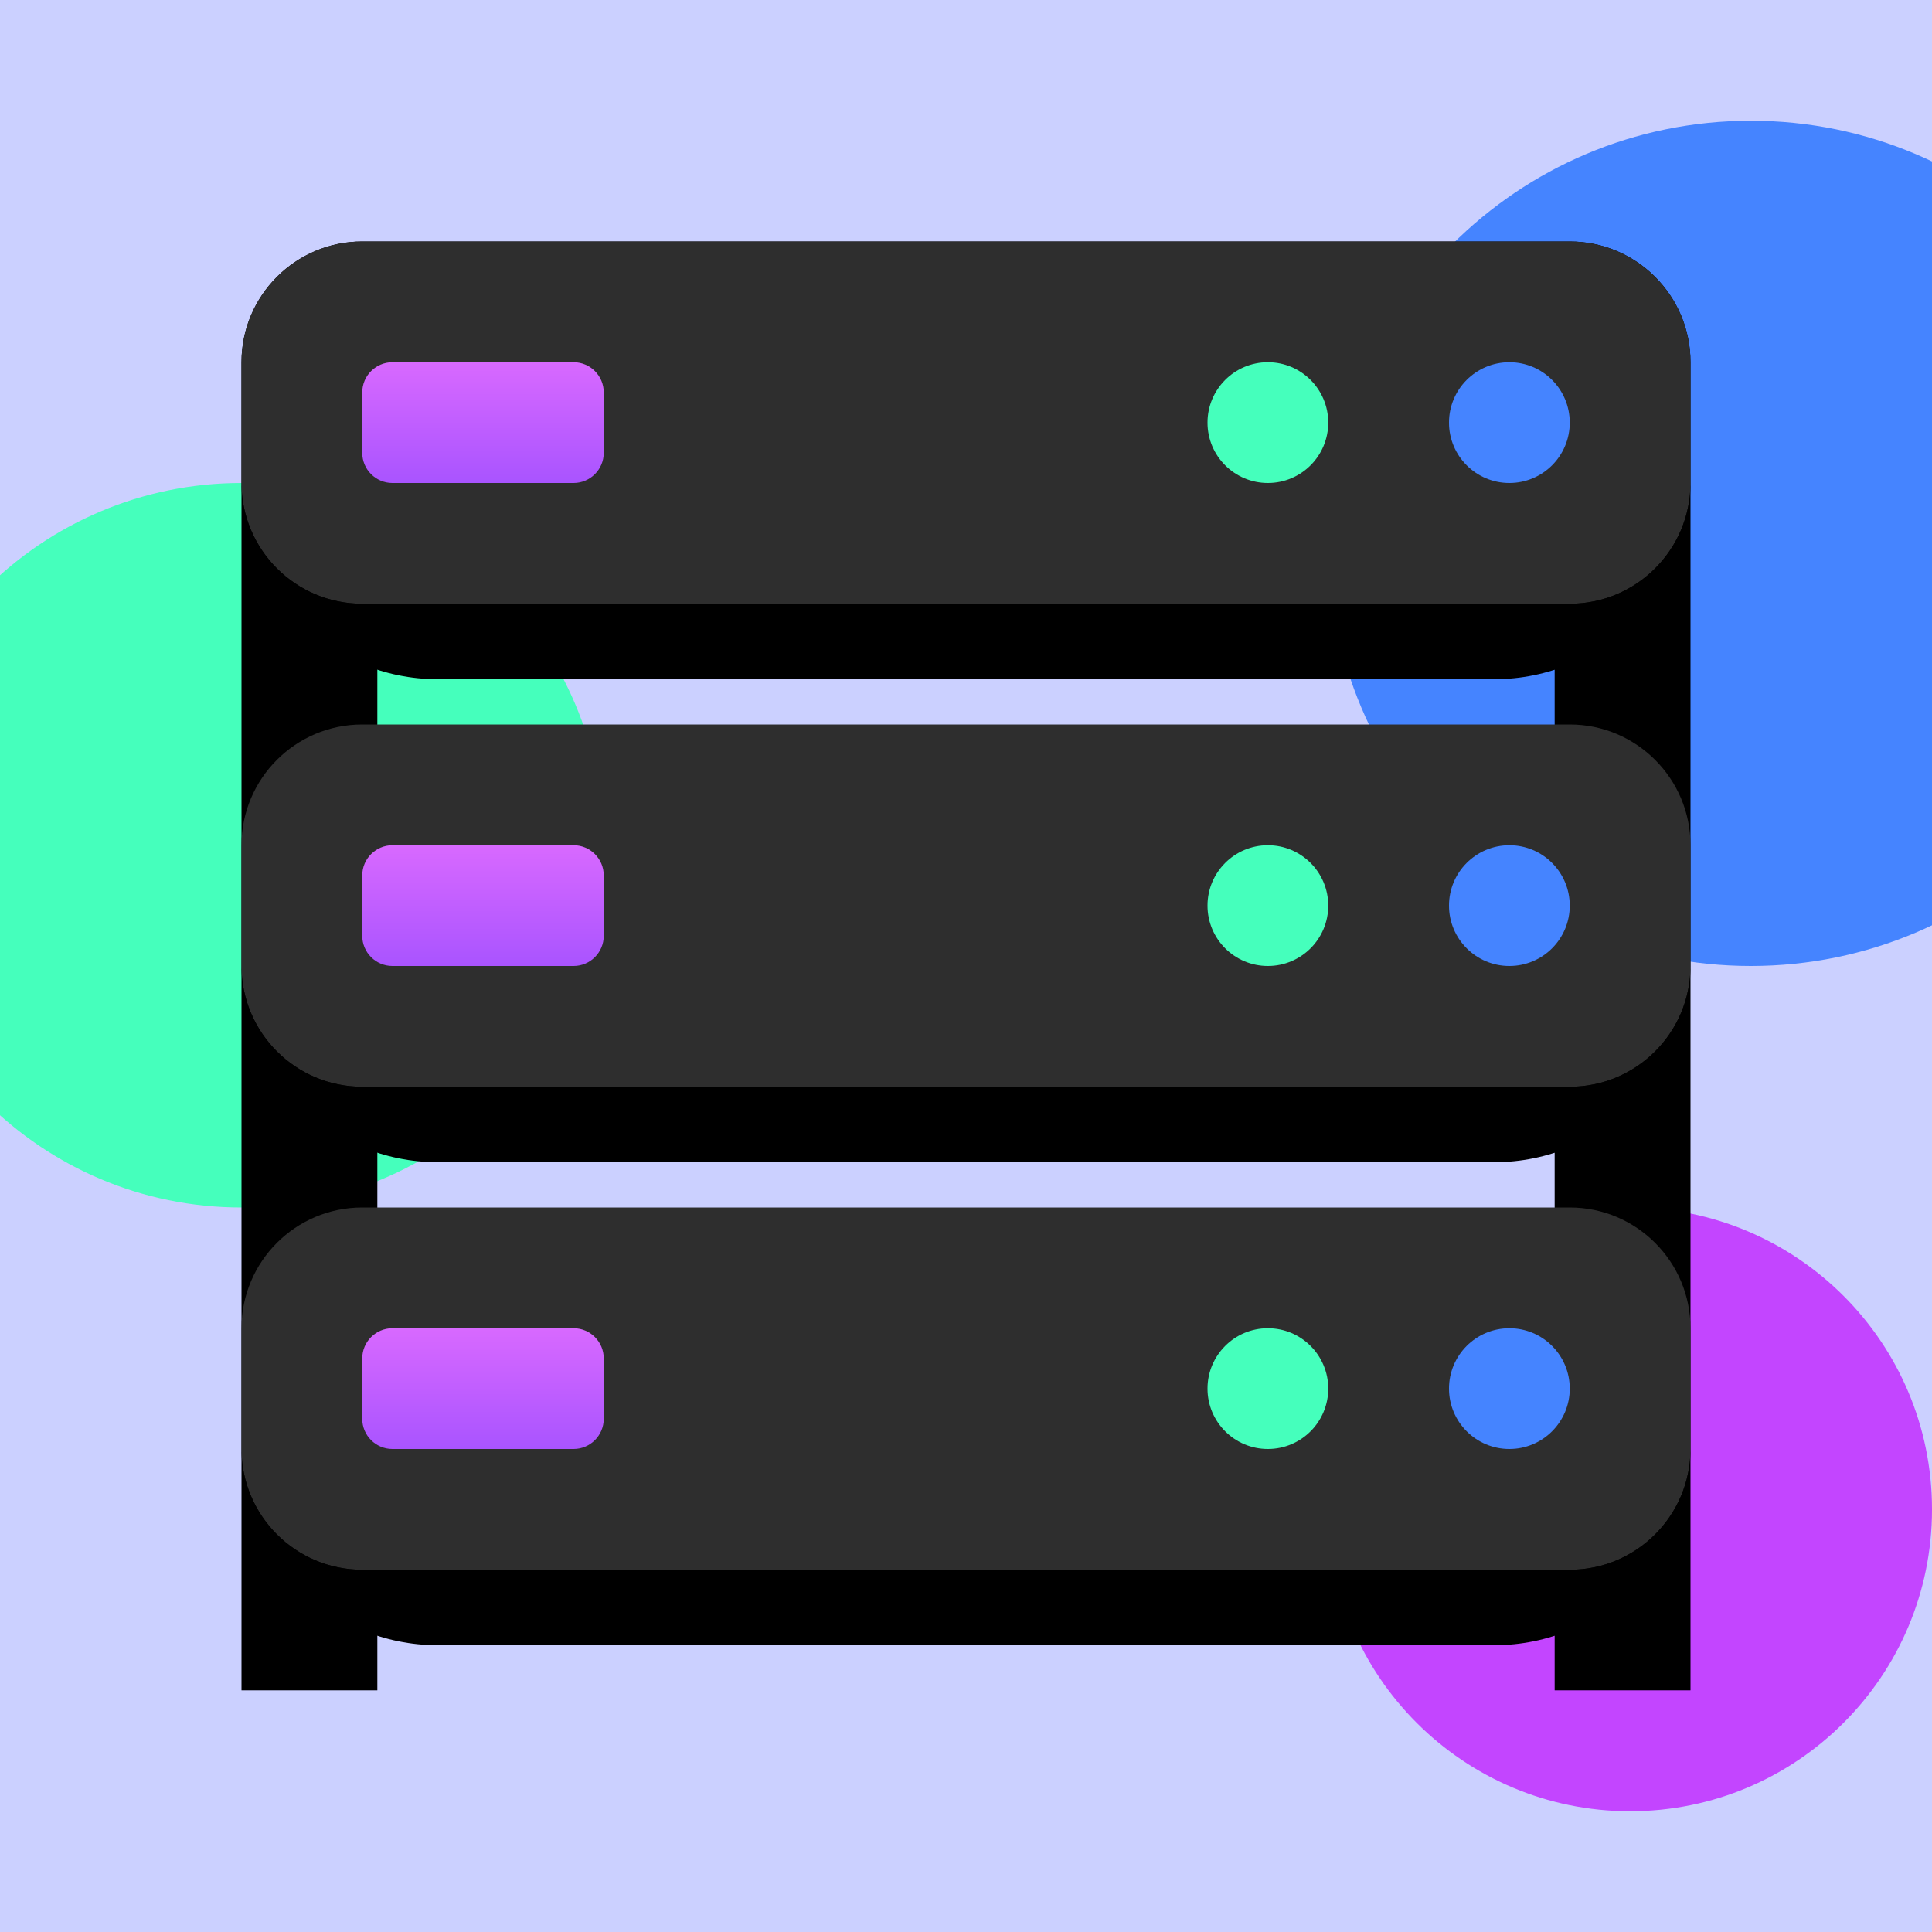
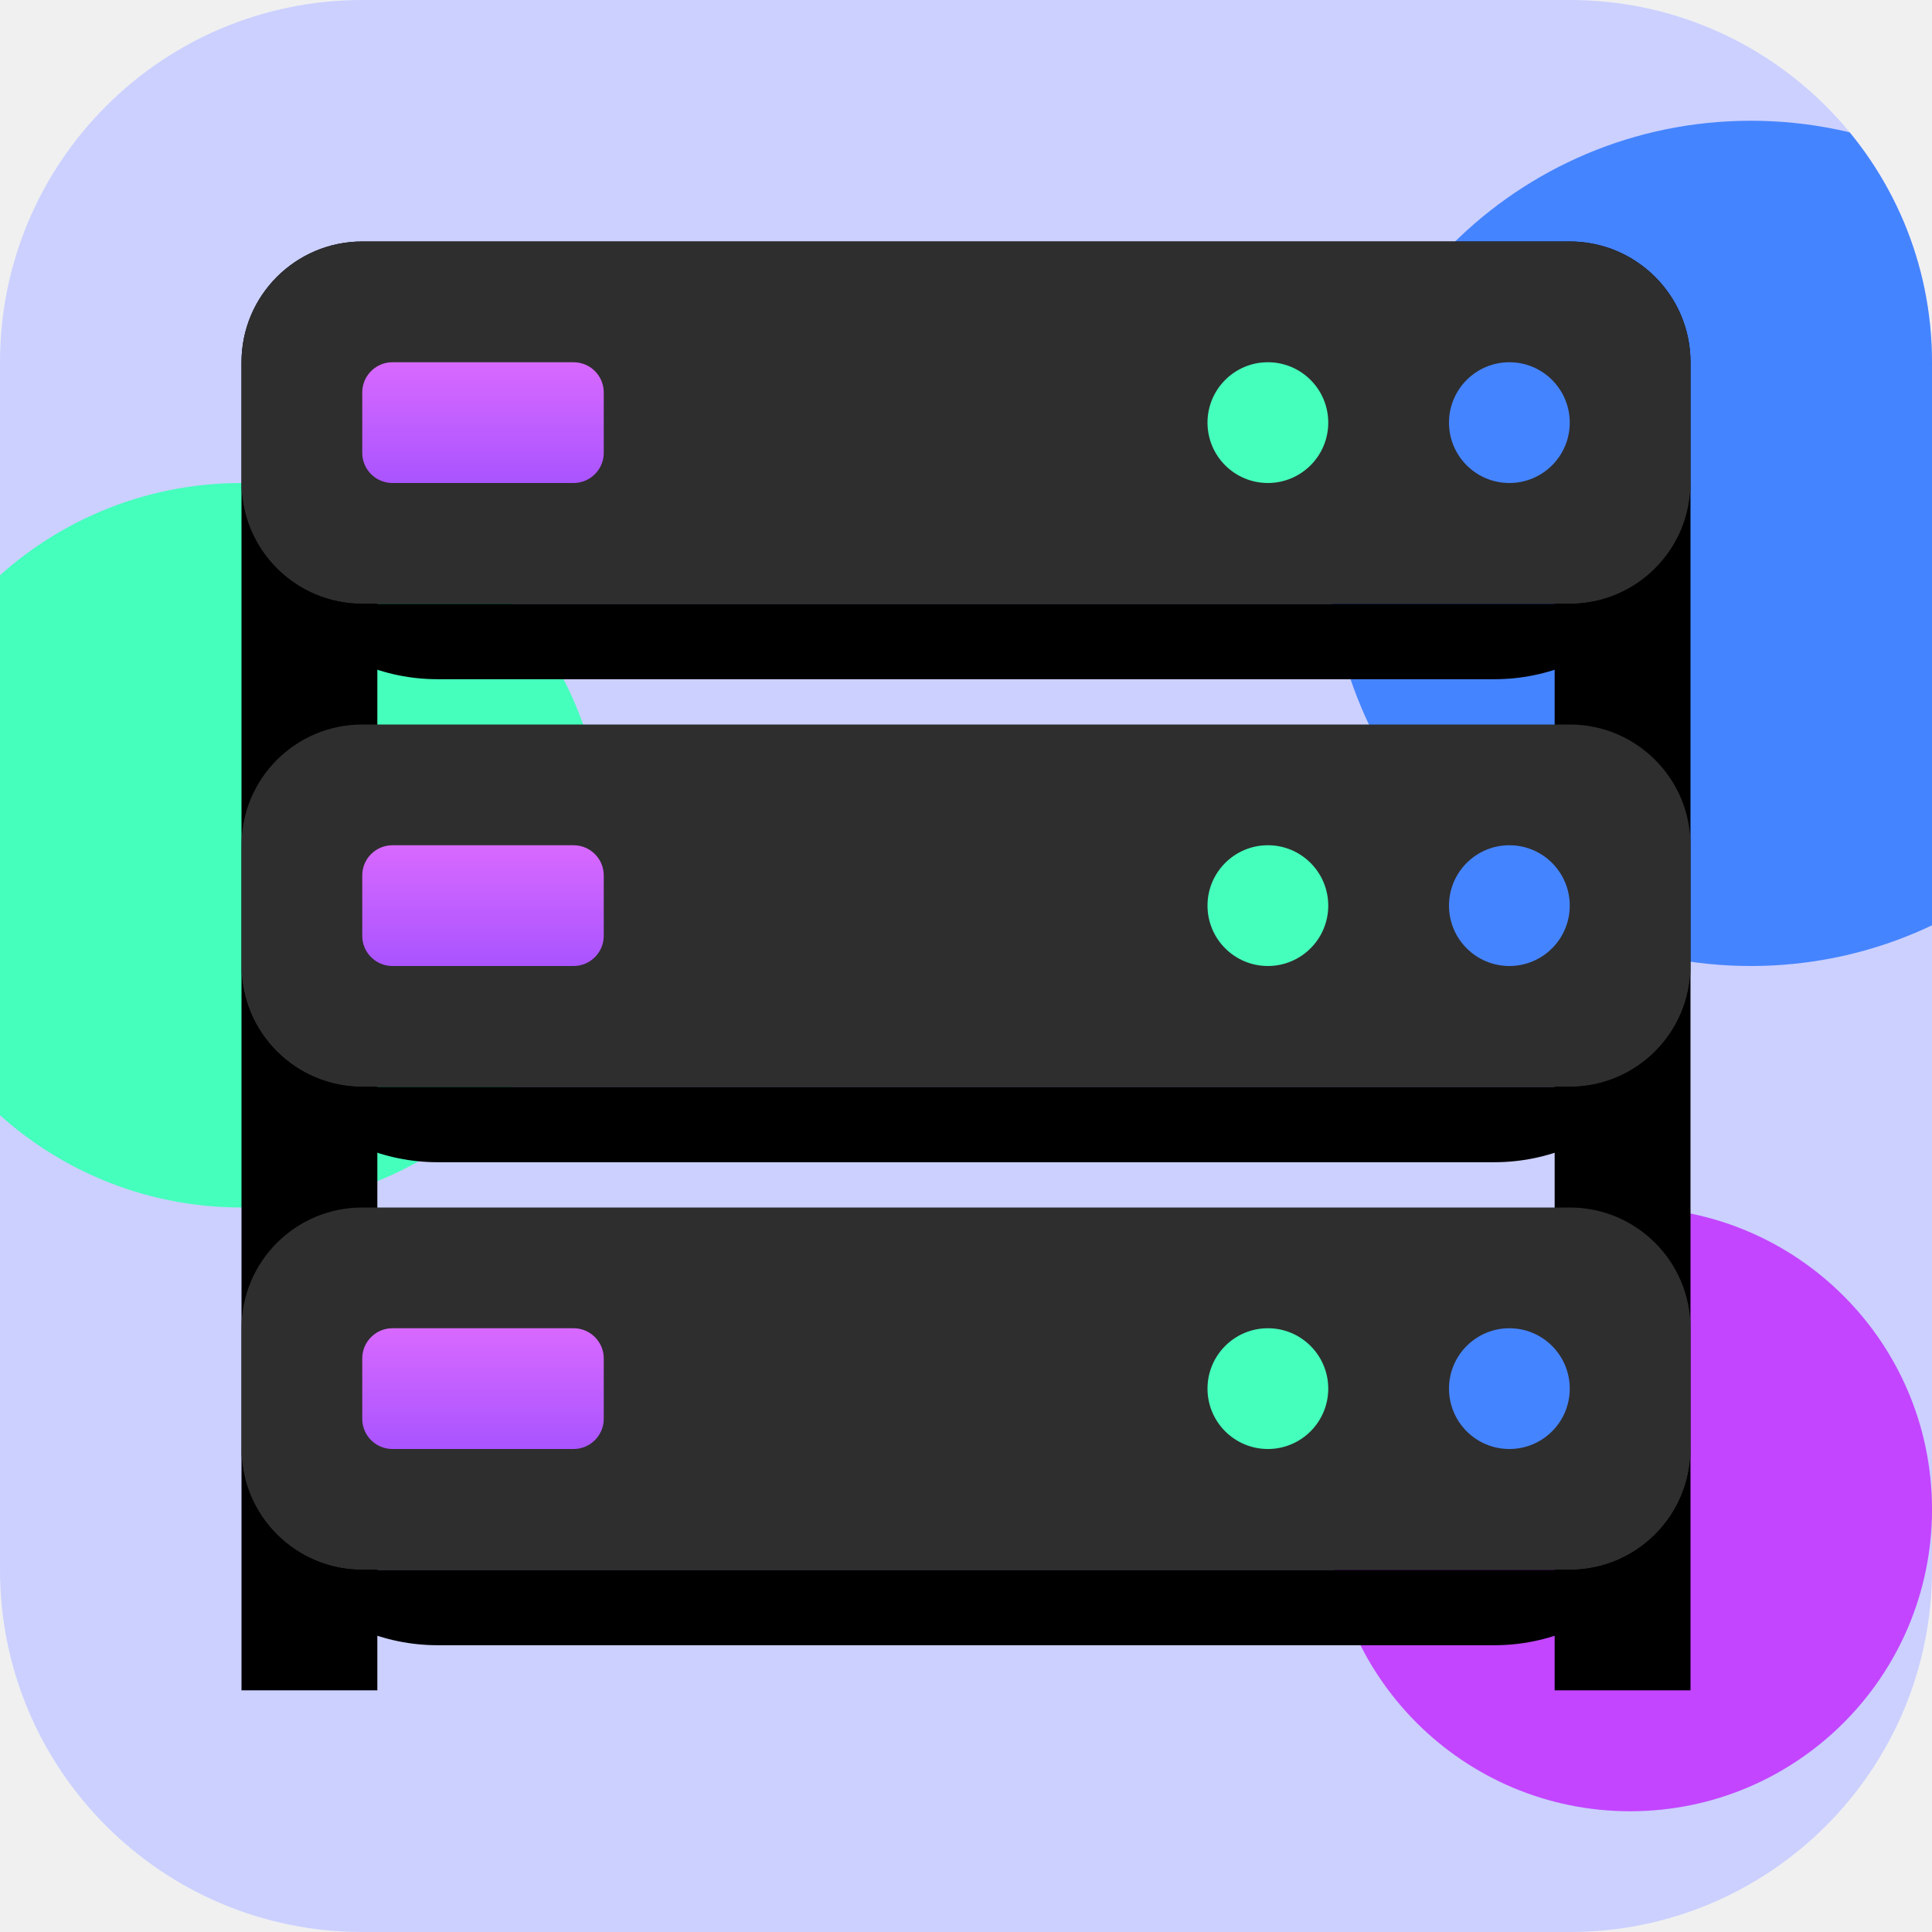
<svg xmlns="http://www.w3.org/2000/svg" width="16" height="16" viewBox="0 0 16 16" fill="none">
  <g clip-path="url(#clip0_1_13)">
    <rect width="16" height="16" fill="#CBD0FF" />
    <circle cx="13.5" cy="12.5" r="2.5" fill="#C345FF" />
    <circle cx="14.5" cy="4.5" r="3.5" fill="#4584FF" />
    <circle cx="2" cy="7" r="3" fill="#45FFBC" />
-     <mask id="path-5-inside-1_1_13" fill="white">
+     <mask id="path-6-inside-1_1_13" fill="white">
      <path d="M2 3C2 2.448 2.448 2 3 2H13C13.552 2 14 2.448 14 3V14H2V3Z" />
    </mask>
-     <path d="M0.875 3C0.875 1.826 1.826 0.875 3 0.875H13C14.174 0.875 15.125 1.826 15.125 3L12.875 3.125H3.125L0.875 3ZM14 14H2H14ZM0.875 14V3C0.875 1.826 1.826 0.875 3 0.875L3.125 3.125V14H0.875ZM13 0.875C14.174 0.875 15.125 1.826 15.125 3V14H12.875V3.125L13 0.875Z" fill="black" mask="url(#path-5-inside-1_1_13)" />
-     <mask id="path-7-outside-2_1_13" maskUnits="userSpaceOnUse" x="2" y="2" width="12" height="4" fill="black">
+     <path d="M0.875 3C0.875 1.826 1.826 0.875 3 0.875H13C14.174 0.875 15.125 1.826 15.125 3L12.875 3.125H3.125L0.875 3ZM14 14H2H14ZM0.875 14V3C0.875 1.826 1.826 0.875 3 0.875L3.125 3.125V14H0.875ZM13 0.875C14.174 0.875 15.125 1.826 15.125 3V14H12.875V3.125L13 0.875Z" fill="black" mask="url(#path-6-inside-1_1_13)" />
+     <mask id="path-8-outside-2_1_13" maskUnits="userSpaceOnUse" x="2" y="2" width="12" height="4" fill="black">
      <rect fill="white" x="2" y="2" width="12" height="4" />
      <path d="M2 3C2 2.448 2.448 2 3 2H13C13.552 2 14 2.448 14 3V4C14 4.552 13.552 5 13 5H3C2.448 5 2 4.552 2 4V3Z" />
    </mask>
    <path d="M2 3C2 2.448 2.448 2 3 2H13C13.552 2 14 2.448 14 3V4C14 4.552 13.552 5 13 5H3C2.448 5 2 4.552 2 4V3Z" fill="#2E2E2E" />
-     <path d="M2 2H14H2ZM14 4C14 4.897 13.273 5.625 12.375 5.625H3.625C2.728 5.625 2 4.897 2 4C2 4.207 2.448 4.375 3 4.375H13C13.552 4.375 14 4.207 14 4ZM2 5V2V5ZM14 2V5V2Z" fill="black" mask="url(#path-7-outside-2_1_13)" />
-     <mask id="path-9-outside-3_1_13" maskUnits="userSpaceOnUse" x="2" y="6" width="12" height="4" fill="black">
+     <path d="M2 2H14H2ZM14 4C14 4.897 13.273 5.625 12.375 5.625H3.625C2.728 5.625 2 4.897 2 4C2 4.207 2.448 4.375 3 4.375H13C13.552 4.375 14 4.207 14 4ZM2 5V2V5ZM14 2V5V2Z" fill="black" mask="url(#path-8-outside-2_1_13)" />
+     <mask id="path-10-outside-3_1_13" maskUnits="userSpaceOnUse" x="2" y="6" width="12" height="4" fill="black">
      <rect fill="white" x="2" y="6" width="12" height="4" />
      <path d="M2 7C2 6.448 2.448 6 3 6H13C13.552 6 14 6.448 14 7V8C14 8.552 13.552 9 13 9H3C2.448 9 2 8.552 2 8V7Z" />
    </mask>
    <path d="M2 7C2 6.448 2.448 6 3 6H13C13.552 6 14 6.448 14 7V8C14 8.552 13.552 9 13 9H3C2.448 9 2 8.552 2 8V7Z" fill="#2E2E2E" />
-     <path d="M2 6H14H2ZM14 8C14 8.897 13.273 9.625 12.375 9.625H3.625C2.728 9.625 2 8.897 2 8C2 8.207 2.448 8.375 3 8.375H13C13.552 8.375 14 8.207 14 8ZM2 9V6V9ZM14 6V9V6Z" fill="black" mask="url(#path-9-outside-3_1_13)" />
-     <mask id="path-11-outside-4_1_13" maskUnits="userSpaceOnUse" x="2" y="10" width="12" height="4" fill="black">
+     <path d="M2 6H14H2ZM14 8C14 8.897 13.273 9.625 12.375 9.625H3.625C2.728 9.625 2 8.897 2 8C2 8.207 2.448 8.375 3 8.375H13C13.552 8.375 14 8.207 14 8ZM2 9V6V9ZM14 6V9V6Z" fill="black" mask="url(#path-10-outside-3_1_13)" />
+     <mask id="path-12-outside-4_1_13" maskUnits="userSpaceOnUse" x="2" y="10" width="12" height="4" fill="black">
      <rect fill="white" x="2" y="10" width="12" height="4" />
      <path d="M2 11C2 10.448 2.448 10 3 10H13C13.552 10 14 10.448 14 11V12C14 12.552 13.552 13 13 13H3C2.448 13 2 12.552 2 12V11Z" />
    </mask>
    <path d="M2 11C2 10.448 2.448 10 3 10H13C13.552 10 14 10.448 14 11V12C14 12.552 13.552 13 13 13H3C2.448 13 2 12.552 2 12V11Z" fill="#2E2E2E" />
-     <path d="M2 10H14H2ZM14 12C14 12.898 13.273 13.625 12.375 13.625H3.625C2.728 13.625 2 12.898 2 12C2 12.207 2.448 12.375 3 12.375H13C13.552 12.375 14 12.207 14 12ZM2 13V10V13ZM14 10V13V10Z" fill="black" mask="url(#path-11-outside-4_1_13)" />
+     <path d="M2 10H14H2ZM14 12C14 12.898 13.273 13.625 12.375 13.625H3.625C2.728 13.625 2 12.898 2 12C2 12.207 2.448 12.375 3 12.375H13C13.552 12.375 14 12.207 14 12ZM2 13V10V13ZM14 10V13V10Z" fill="black" mask="url(#path-12-outside-4_1_13)" />
    <circle cx="12.5" cy="3.5" r="0.5" fill="#4584FF" />
    <circle cx="10.5" cy="3.5" r="0.5" fill="#45FFBC" />
    <circle cx="12.5" cy="7.5" r="0.5" fill="#4584FF" />
    <circle cx="10.5" cy="7.5" r="0.5" fill="#45FFBC" />
    <circle cx="12.5" cy="11.5" r="0.5" fill="#4584FF" />
    <circle cx="10.5" cy="11.5" r="0.5" fill="#45FFBC" />
    <rect x="3" y="3" width="2" height="1" rx="0.25" fill="url(#paint0_linear_1_13)" />
    <rect x="3" y="7" width="2" height="1" rx="0.25" fill="url(#paint1_linear_1_13)" />
    <rect x="3" y="11" width="2" height="1" rx="0.25" fill="url(#paint2_linear_1_13)" />
  </g>
  <defs>
    <linearGradient id="paint0_linear_1_13" x1="4" y1="3" x2="4" y2="4" gradientUnits="userSpaceOnUse">
      <stop stop-color="#D869FF" />
      <stop offset="1" stop-color="#A954FF" />
    </linearGradient>
    <linearGradient id="paint1_linear_1_13" x1="4" y1="7" x2="4" y2="8" gradientUnits="userSpaceOnUse">
      <stop stop-color="#D869FF" />
      <stop offset="1" stop-color="#A954FF" />
    </linearGradient>
    <linearGradient id="paint2_linear_1_13" x1="4" y1="11" x2="4" y2="12" gradientUnits="userSpaceOnUse">
      <stop stop-color="#D869FF" />
      <stop offset="1" stop-color="#A954FF" />
    </linearGradient>
    <clipPath id="clip0_1_13">
-       <rect width="16" height="16" fill="white" />
+       <rect width="16" height="16" rx="3" fill="white" />
    </clipPath>
  </defs>
</svg>
